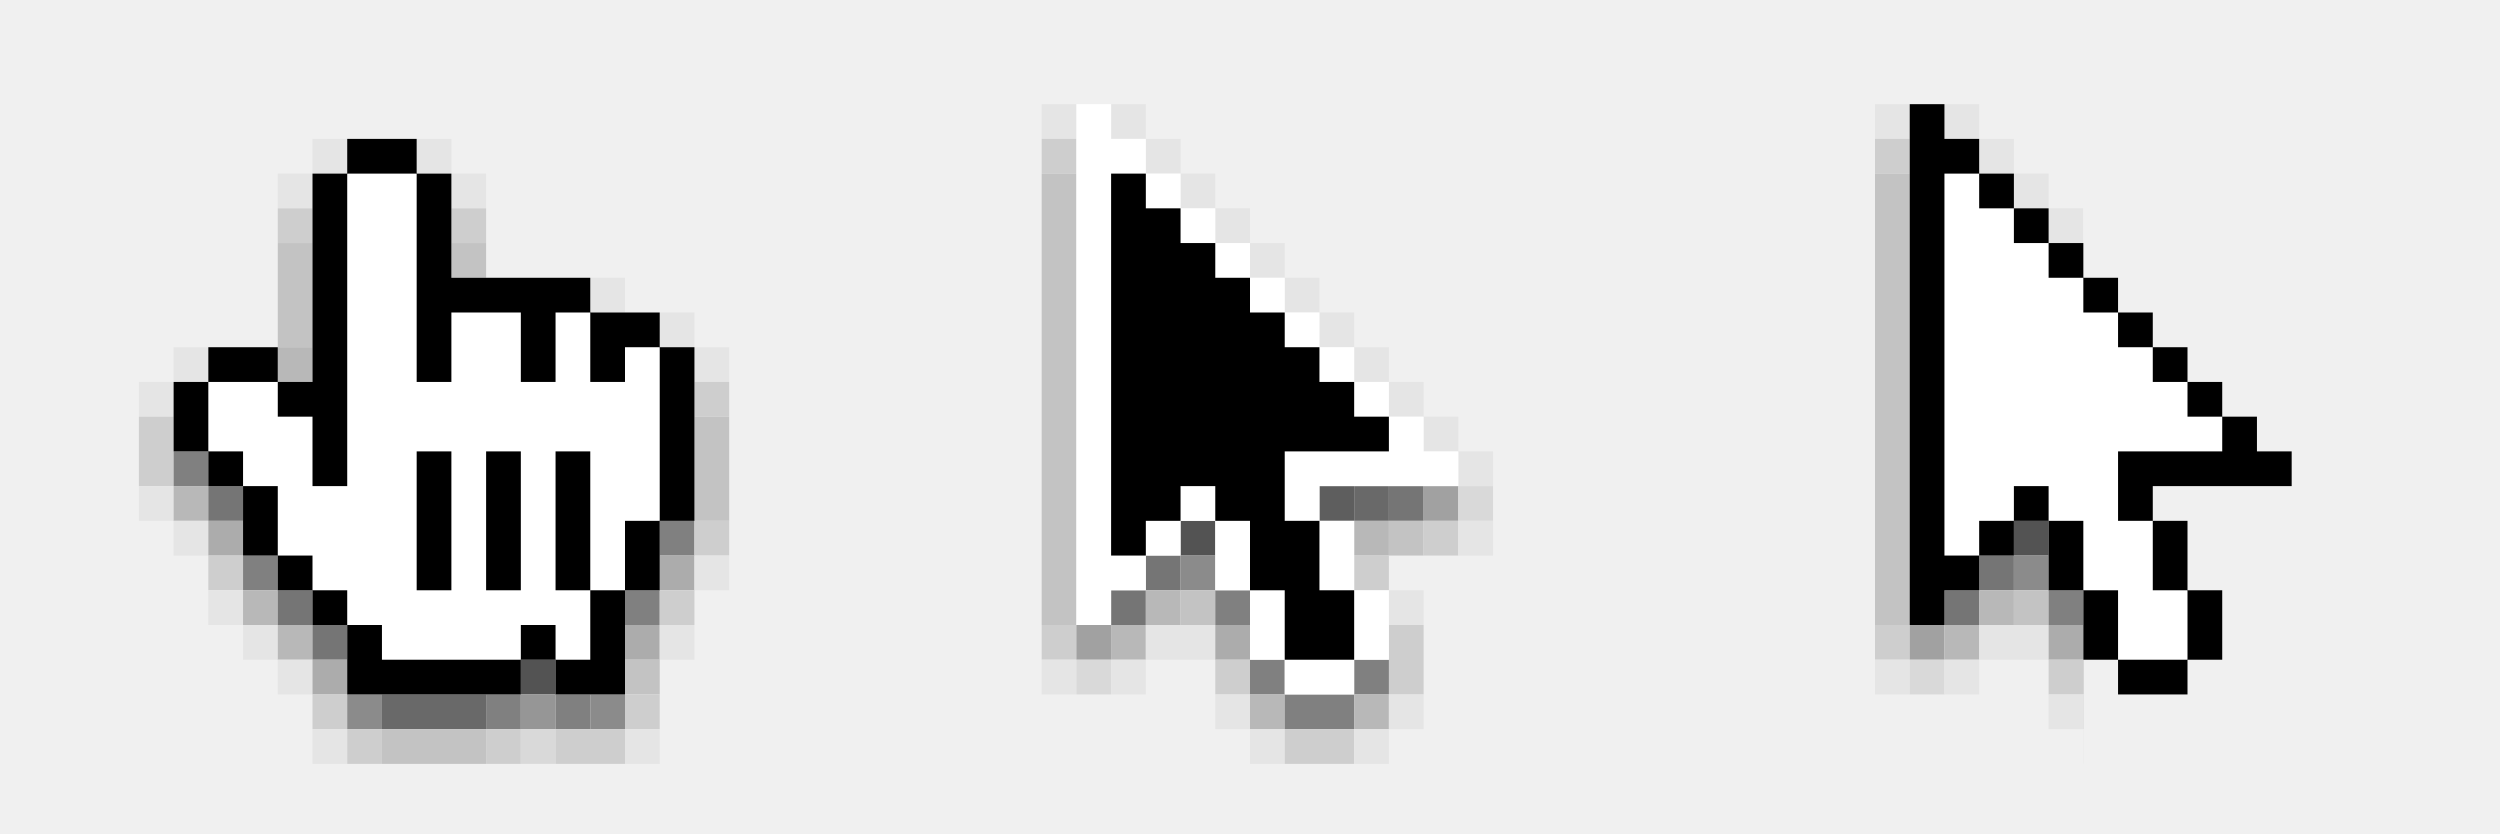
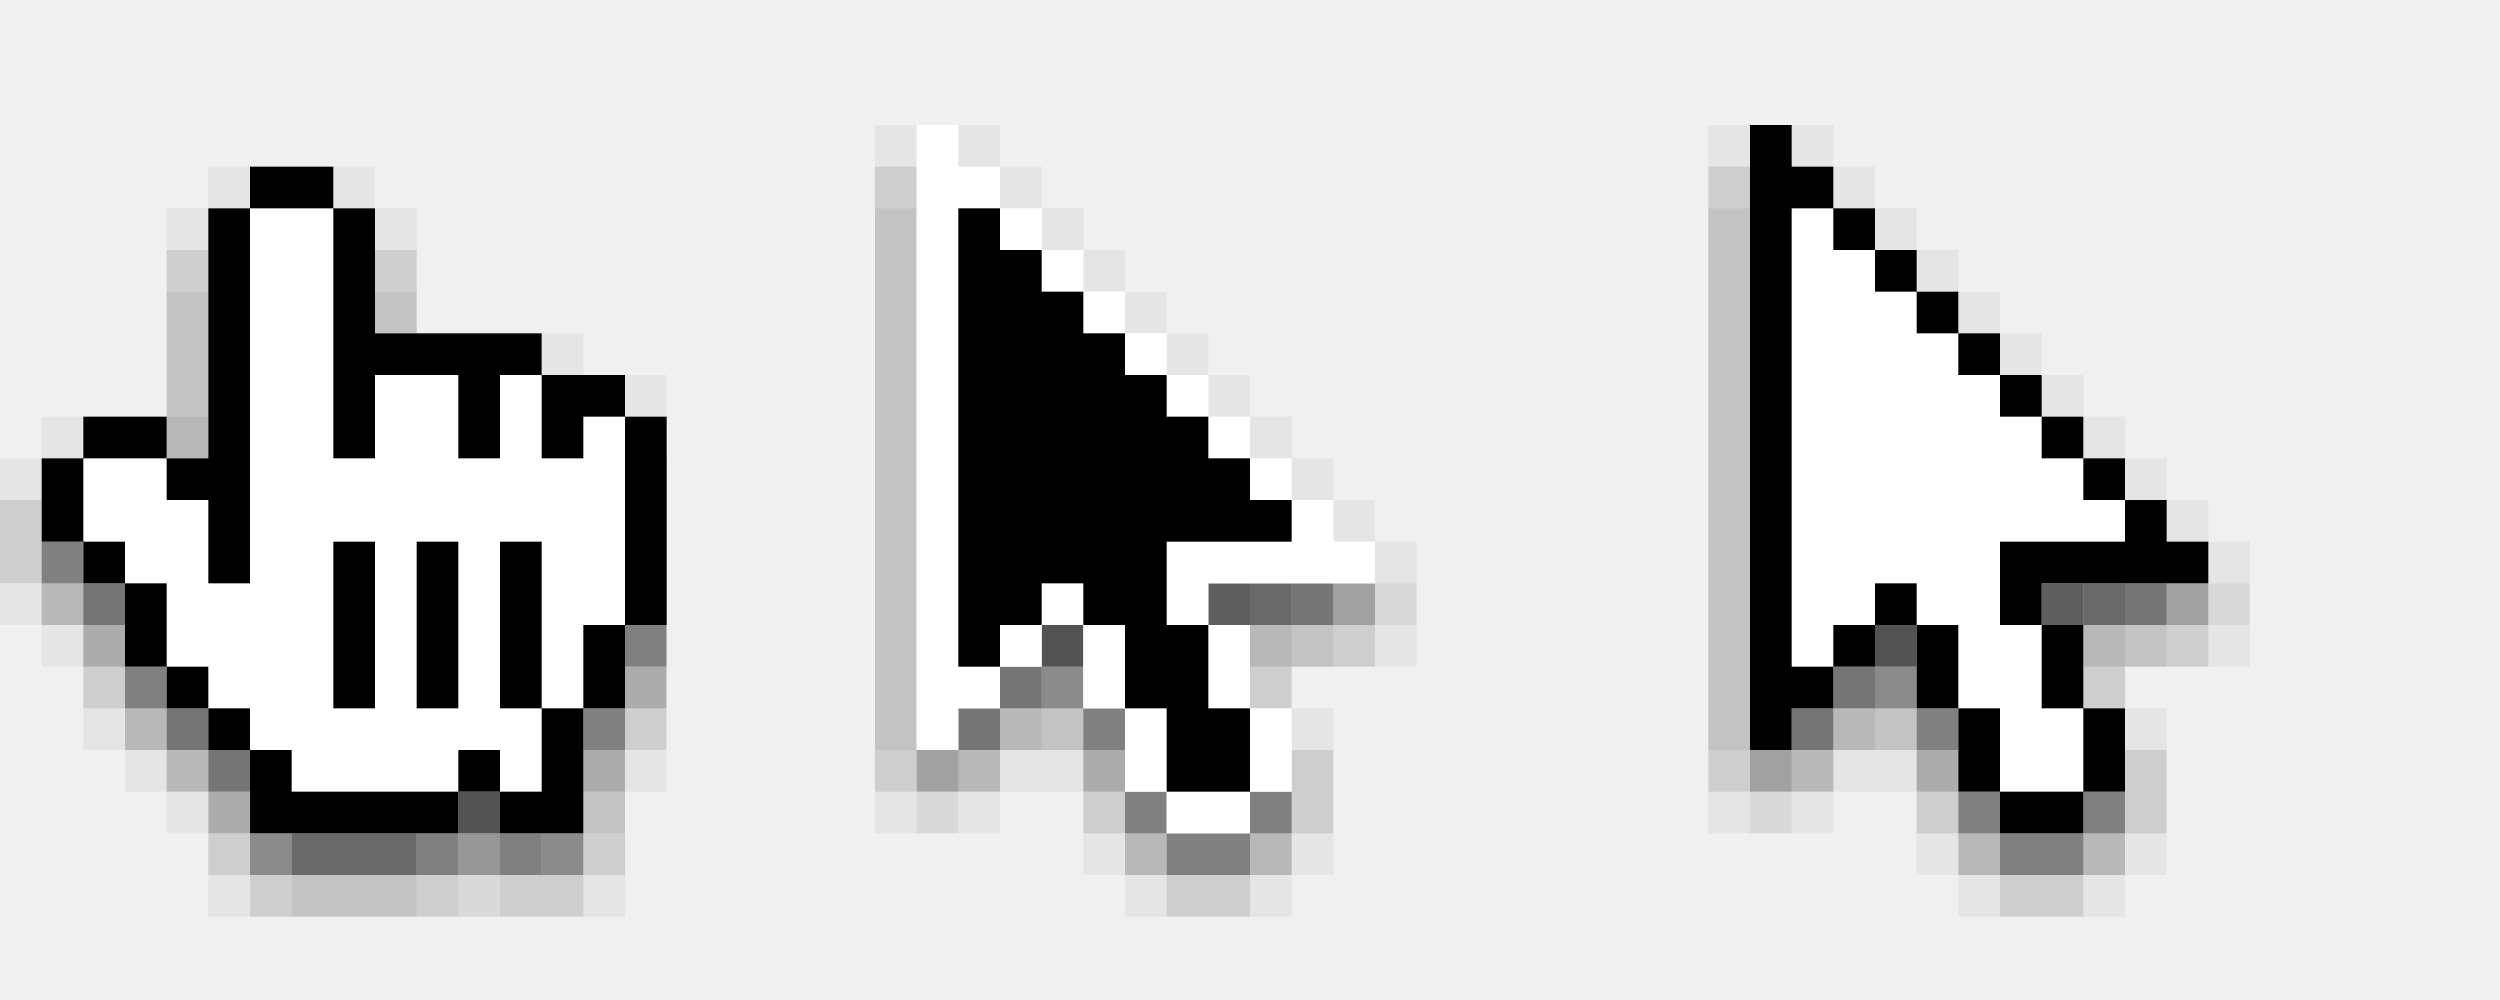
- <svg xmlns="http://www.w3.org/2000/svg" xmlns:xlink="http://www.w3.org/1999/xlink" version="1.1" x="0px" y="0px" viewBox="0 0 72 24" xml:space="preserve">
+ <svg xmlns="http://www.w3.org/2000/svg" xmlns:xlink="http://www.w3.org/1999/xlink" version="1.1" x="0px" y="0px" viewBox="0 0 60 24" xml:space="preserve">
+   <style type="text/css">
+         .g58 { opacity: 0.655; }
+         .g64 { opacity: 0.608; }
+         .g70 { opacity: 0.561; }
+         .g7c { opacity: 0.514; }
+         .g88 { opacity: 0.467; }
+         .g94 { opacity: 0.420; }
+         .g9f { opacity: 0.376; }
+         .gab { opacity: 0.329; }
+         .gb7 { opacity: 0.282; }
+         .gc3 { opacity: 0.235; }
+         .gcf { opacity: 0.188; }
+         .gdb { opacity: 0.141; }
+         .ge7 { opacity: 0.094; }
+         .gf3 { opacity: 0.047; }
+     </style>
  <defs>
-     <symbol id="white-arrow-shadow">
-       <path fill="#F3F3F3" d="M1,3h1v1H1V3z" />
-       <path fill="#F3F3F3" d="M3,3h1v1H3V3z" />
-       <path fill="#DBDBDB" d="M1,4h1v1H1V4z" />
-       <path fill="#F3F3F3" d="M4,4h1v1H4V4z" />
-       <path fill="#CFCFCF" d="M1,5h1v13H1V5z" />
-       <path fill="#F3F3F3" d="M5,5h1v1H5V5z" />
-       <path fill="#F3F3F3" d="M6,6h1v1H6V6z" />
-       <path fill="#F3F3F3" d="M7,7h1v1H7V7z" />
-       <path fill="#F3F3F3" d="M8,8h1v1H8V8z" />
-       <path fill="#F3F3F3" d="M9,9h1v1H9V9z" />
-       <path fill="#F3F3F3" d="M10,10h1v1h-1V10z" />
-       <path fill="#F3F3F3" d="M11,11h1v1h-1V11z" />
-       <path fill="#F3F3F3" d="M12,12h1v1h-1V12z" />
-       <path fill="#F3F3F3" d="M13,13h1v1h-1V13z" />
-       <path fill="#646464" d="M9,14h1v1H9V14z" />
-       <path fill="#707070" d="M10,14h1v1h-1V14z" />
-       <path fill="#7C7C7C" d="M11,14h1v1h-1V14z" />
-       <path fill="#ABABAB" d="M12,14h1v1h-1V14z" />
-       <path fill="#E7E7E7" d="M13,14h1v1h-1V14z" />
-       <path fill="#585858" d="M5,15h1v1H5V15z" />
-       <path fill="#C3C3C3" d="M10,15h1v1h-1V15z" />
-       <path fill="#CFCFCF" d="M11,15h1v1h-1V15z" />
-       <path fill="#DBDBDB" d="M12,15h1v1h-1V15z" />
-       <path fill="#F3F3F3" d="M13,15h1v1h-1V15z" />
-       <path fill="#7C7C7C" d="M4,16h1v1H4V16z" />
-       <path fill="#949494" d="M5,16h1v1H5V16z" />
-       <path fill="#DBDBDB" d="M10,16h1v1h-1V16z" />
-       <path fill="#7C7C7C" d="M3,17h1v1H3V17z" />
-       <path fill="#C3C3C3" d="M4,17h1v1H4V17z" />
-       <path fill="#CFCFCF" d="M5,17h1v1H5V17z" />
-       <path fill="#888888" d="M6,17h1v1H6V17z" />
-       <path fill="#F3F3F3" d="M11,17h1v1h-1V17z" />
-       <path fill="#DBDBDB" d="M1,18h1v1H1V18z" />
-       <path fill="#ABABAB" d="M2,18h1v1H2V18z" />
-       <path fill="#C3C3C3" d="M3,18h1v1H3V18z" />
-       <path fill="#F3F3F3" d="M4,18h2v1H4V18z" />
-       <path fill="#B7B7B7" d="M6,18h1v1H6V18z" />
-       <path fill="#DBDBDB" d="M11,18h1v2h-1V18z" />
-       <path fill="#F3F3F3" d="M1,19h1v1H1V19z" />
-       <path fill="#E7E7E7" d="M2,19h1v1H2V19z" />
-       <path fill="#F3F3F3" d="M3,19h1v1H3V19z" />
-       <path fill="#DBDBDB" d="M6,19h1v1H6V19z" />
-       <path fill="#888888" d="M7,19h1v1H7V19z" />
-       <path fill="#888888" d="M10,19h1v1h-1V19z" />
-       <path fill="#F3F3F3" d="M6,20h1v1H6V20z" />
-       <path fill="#C3C3C3" d="M7,20h1v1H7V20z" />
-       <path fill="#888888" d="M8,20h2v1H8V20z" />
-       <path fill="#C3C3C3" d="M10,20h1v1h-1V20z" />
-       <path fill="#F3F3F3" d="M11,20h1v1h-1V20z" />
-       <path fill="#F3F3F3" d="M7,21h1v1H7V21z" />
-       <path fill="#DBDBDB" d="M8,21h2v1H8V21z" />
-       <path fill="#F3F3F3" d="M10,21h1v1h-1V21z" />
-     </symbol>
-     <symbol id="white-arrow-main">
+     <symbol id="white-arrow-shadow" viewBox="0 0 16 24">
+       <path class="g58" d="M5,15h1v1H5V15z" />
+       <path class="g64" d="M9,14h1v1H9V14z" />
+       <path class="g70" d="M10,14h1v1h-1V14z" />
+       <path class="g7c" d="M11,14h1v1h-1V14z" />
+       <path class="g7c" d="M3,17h1v1H3V17z" />
+       <path class="g7c" d="M4,16h1v1H4V16z" />
+       <path class="g88" d="M10,19h1v1h-1V19z" />
+       <path class="g88" d="M6,17h1v1H6V17z" />
+       <path class="g88" d="M7,19h1v1H7V19z" />
+       <path class="g88" d="M8,20h2v1H8V20z" />
+       <path class="g94" d="M5,16h1v1H5V16z" />
+       <path class="gab" d="M12,14h1v1h-1V14z" />
+       <path class="gab" d="M2,18h1v1H2V18z" />
+       <path class="gb7" d="M6,18h1v1H6V18z" />
+       <path class="gc3" d="M10,15h1v1h-1V15z" />
+       <path class="gc3" d="M10,20h1v1h-1V20z" />
+       <path class="gc3" d="M3,18h1v1H3V18z" />
+       <path class="gc3" d="M4,17h1v1H4V17z" />
+       <path class="gc3" d="M7,20h1v1H7V20z" />
+       <path class="gcf" d="M1,5h1v13H1V5z" />
+       <path class="gcf" d="M11,15h1v1h-1V15z" />
+       <path class="gcf" d="M5,17h1v1H5V17z" />
+       <path class="gdb" d="M1,18h1v1H1V18z" />
+       <path class="gdb" d="M1,4h1v1H1V4z" />
+       <path class="gdb" d="M10,16h1v1h-1V16z" />
+       <path class="gdb" d="M11,18h1v2h-1V18z" />
+       <path class="gdb" d="M12,15h1v1h-1V15z" />
+       <path class="gdb" d="M6,19h1v1H6V19z" />
+       <path class="gdb" d="M8,21h2v1H8V21z" />
+       <path class="ge7" d="M13,14h1v1h-1V14z" />
+       <path class="ge7" d="M2,19h1v1H2V19z" />
+       <path class="gf3" d="M1,19h1v1H1V19z" />
+       <path class="gf3" d="M1,3h1v1H1V3z" />
+       <path class="gf3" d="M10,10h1v1h-1V10z" />
+       <path class="gf3" d="M10,21h1v1h-1V21z" />
+       <path class="gf3" d="M11,11h1v1h-1V11z" />
+       <path class="gf3" d="M11,17h1v1h-1V17z" />
+       <path class="gf3" d="M11,20h1v1h-1V20z" />
+       <path class="gf3" d="M12,12h1v1h-1V12z" />
+       <path class="gf3" d="M13,13h1v1h-1V13z" />
+       <path class="gf3" d="M13,15h1v1h-1V15z" />
+       <path class="gf3" d="M3,19h1v1H3V19z" />
+       <path class="gf3" d="M3,3h1v1H3V3z" />
+       <path class="gf3" d="M4,18h2v1H4V18z" />
+       <path class="gf3" d="M4,4h1v1H4V4z" />
+       <path class="gf3" d="M5,5h1v1H5V5z" />
+       <path class="gf3" d="M6,20h1v1H6V20z" />
+       <path class="gf3" d="M6,6h1v1H6V6z" />
+       <path class="gf3" d="M7,21h1v1H7V21z" />
+       <path class="gf3" d="M7,7h1v1H7V7z" />
+       <path class="gf3" d="M8,8h1v1H8V8z" />
+       <path class="gf3" d="M9,9h1v1H9V9z" />
+     </symbol>
+     <symbol id="white-arrow-main" viewBox="0 0 16 24">
      <polygon points="13,14 13,13 12,13 12,12 11,12 11,11 10,11 10,10 9,10 9,9 8,9 8,8 7,8 7,7 6,7 6,6 5,6 5,5 4,5 4,4 3,4 3,3                  2,3 2,18 3,18 3,17 4,17 4,16 5,16 5,15 6,15 6,17 7,17 7,19 8,19 8,20 10,20 10,19 11,19 11,17 10,17 10,15 9,15 9,14          " />
      <path fill="#FFFFFF" d="M3,5h1v1h1v1h1v1h1v1h1v1h1v1h1v1h1v1H8v2h1v2h1v2H8v-2H7v-2H6v-1H5v1H4v1H3V5z" />
    </symbol>
-     <symbol id="hand-shadow">
-       <path fill="#F3F3F3" d="M5,4h1v1H5V4z" />
-       <path fill="#F3F3F3" d="M8,4h1v1H8V4z" />
-       <path fill="#F3F3F3" d="M4,5h1v1H4V5z" />
-       <path fill="#F3F3F3" d="M9,5h1v1H9V5z" />
-       <path fill="#DBDBDB" d="M4,6h1v1H4V6z" />
-       <path fill="#DBDBDB" d="M9,6h1v1H9V6z" />
-       <path fill="#CFCFCF" d="M4,7h1v3H4V7z" />
-       <path fill="#CFCFCF" d="M9,7h1v1H9V7z" />
-       <path fill="#F3F3F3" d="M13,8h1v1h-1V8z" />
-       <path fill="#F3F3F3" d="M15,9h1v1h-1V9z" />
-       <path fill="#F3F3F3" d="M1,10h1v1H1V10z" />
-       <path fill="#C3C3C3" d="M4,10h1v1H4V10z" />
-       <path fill="#F3F3F3" d="M16,10h1v1h-1V10z" />
-       <path fill="#F3F3F3" d="M0,11h1v1H0V11z" />
-       <path fill="#DBDBDB" d="M16,11h1v1h-1V11z" />
-       <path fill="#DBDBDB" d="M0,12h1v2H0V12z" />
-       <path fill="#CFCFCF" d="M16,12h1v3h-1V12z" />
-       <path fill="#888888" d="M1,13h1v1H1V13z" />
-       <path fill="#F3F3F3" d="M0,14h1v1H0V14z" />
-       <path fill="#C3C3C3" d="M1,14h1v1H1V14z" />
-       <path fill="#7C7C7C" d="M2,14h1v1H2V14z" />
-       <path fill="#F3F3F3" d="M1,15h1v1H1V15z" />
-       <path fill="#B7B7B7" d="M2,15h1v1H2V15z" />
-       <path fill="#888888" d="M15,15h1v1h-1V15z" />
-       <path fill="#DBDBDB" d="M16,15h1v1h-1V15z" />
-       <path fill="#DBDBDB" d="M2,16h1v1H2V16z" />
-       <path fill="#888888" d="M3,16h1v1H3V16z" />
-       <path fill="#B7B7B7" d="M15,16h1v1h-1V16z" />
-       <path fill="#F3F3F3" d="M16,16h1v1h-1V16z" />
-       <path fill="#F3F3F3" d="M2,17h1v1H2V17z" />
-       <path fill="#C3C3C3" d="M3,17h1v1H3V17z" />
-       <path fill="#7C7C7C" d="M4,17h1v1H4V17z" />
-       <path fill="#888888" d="M14,17h1v1h-1V17z" />
-       <path fill="#DBDBDB" d="M15,17h1v1h-1V17z" />
-       <path fill="#F3F3F3" d="M3,18h1v1H3V18z" />
-       <path fill="#C3C3C3" d="M4,18h1v1H4V18z" />
-       <path fill="#7C7C7C" d="M5,18h1v1H5V18z" />
-       <path fill="#B7B7B7" d="M14,18h1v1h-1V18z" />
-       <path fill="#F3F3F3" d="M15,18h1v1h-1V18z" />
-       <path fill="#F3F3F3" d="M4,19h1v1H4V19z" />
-       <path fill="#B7B7B7" d="M5,19h1v1H5V19z" />
-       <path fill="#585858" d="M11,19h1v1h-1V19z" />
-       <path fill="#CFCFCF" d="M14,19h1v1h-1V19z" />
-       <path fill="#DBDBDB" d="M5,20h1v1H5V20z" />
-       <path fill="#949494" d="M6,20h1v1H6V20z" />
-       <path fill="#707070" d="M7,20h3v1H7V20z" />
-       <path fill="#888888" d="M10,20h1v1h-1V20z" />
-       <path fill="#9F9F9F" d="M11,20h1v1h-1V20z" />
-       <path fill="#888888" d="M12,20h1v1h-1V20z" />
-       <path fill="#949494" d="M13,20h1v1h-1V20z" />
-       <path fill="#DBDBDB" d="M14,20h1v1h-1V20z" />
-       <path fill="#F3F3F3" d="M5,21h1v1H5V21z" />
-       <path fill="#DBDBDB" d="M6,21h1v1H6V21z" />
-       <path fill="#CFCFCF" d="M7,21h3v1H7V21z" />
-       <path fill="#DBDBDB" d="M10,21h1v1h-1V21z" />
-       <path fill="#E7E7E7" d="M11,21h1v1h-1V21z" />
-       <path fill="#DBDBDB" d="M12,21h2v1h-2V21z" />
-       <path fill="#F3F3F3" d="M14,21h1v1h-1V21z" />
-     </symbol>
-     <symbol id="hand-main">
+     <symbol id="hand-shadow" viewBox="0 0 16 24">
+       <path class="g58" d="M11,19h1v1h-1V19z" />
+       <path class="g70" d="M7,20h3v1H7V20z" />
+       <path class="g7c" d="M2,14h1v1H2V14z" />
+       <path class="g7c" d="M4,17h1v1H4V17z" />
+       <path class="g7c" d="M5,18h1v1H5V18z" />
+       <path class="g88" d="M1,13h1v1H1V13z" />
+       <path class="g88" d="M10,20h1v1h-1V20z" />
+       <path class="g88" d="M12,20h1v1h-1V20z" />
+       <path class="g88" d="M14,17h1v1h-1V17z" />
+       <path class="g88" d="M15,15h1v1h-1V15z" />
+       <path class="g88" d="M3,16h1v1H3V16z" />
+       <path class="g94" d="M13,20h1v1h-1V20z" />
+       <path class="g94" d="M6,20h1v1H6V20z" />
+       <path class="g9f" d="M11,20h1v1h-1V20z" />
+       <path class="gb7" d="M14,18h1v1h-1V18z" />
+       <path class="gb7" d="M15,16h1v1h-1V16z" />
+       <path class="gb7" d="M2,15h1v1H2V15z" />
+       <path class="gb7" d="M5,19h1v1H5V19z" />
+       <path class="gc3" d="M1,14h1v1H1V14z" />
+       <path class="gc3" d="M3,17h1v1H3V17z" />
+       <path class="gc3" d="M4,10h1v1H4V10z" />
+       <path class="gc3" d="M4,18h1v1H4V18z" />
+       <path class="gcf" d="M14,19h1v1h-1V19z" />
+       <path class="gcf" d="M16,12h1v3h-1V12z" />
+       <path class="gcf" d="M4,7h1v3H4V7z" />
+       <path class="gcf" d="M7,21h3v1H7V21z" />
+       <path class="gcf" d="M9,7h1v1H9V7z" />
+       <path class="gdb" d="M0,12h1v2H0V12z" />
+       <path class="gdb" d="M10,21h1v1h-1V21z" />
+       <path class="gdb" d="M12,21h2v1h-2V21z" />
+       <path class="gdb" d="M14,20h1v1h-1V20z" />
+       <path class="gdb" d="M15,17h1v1h-1V17z" />
+       <path class="gdb" d="M16,11h1v1h-1V11z" />
+       <path class="gdb" d="M16,15h1v1h-1V15z" />
+       <path class="gdb" d="M2,16h1v1H2V16z" />
+       <path class="gdb" d="M4,6h1v1H4V6z" />
+       <path class="gdb" d="M5,20h1v1H5V20z" />
+       <path class="gdb" d="M6,21h1v1H6V21z" />
+       <path class="gdb" d="M9,6h1v1H9V6z" />
+       <path class="ge7" d="M11,21h1v1h-1V21z" />
+       <path class="gf3" d="M0,11h1v1H0V11z" />
+       <path class="gf3" d="M0,14h1v1H0V14z" />
+       <path class="gf3" d="M1,10h1v1H1V10z" />
+       <path class="gf3" d="M1,15h1v1H1V15z" />
+       <path class="gf3" d="M13,8h1v1h-1V8z" />
+       <path class="gf3" d="M14,21h1v1h-1V21z" />
+       <path class="gf3" d="M15,18h1v1h-1V18z" />
+       <path class="gf3" d="M15,9h1v1h-1V9z" />
+       <path class="gf3" d="M16,10h1v1h-1V10z" />
+       <path class="gf3" d="M16,16h1v1h-1V16z" />
+       <path class="gf3" d="M2,17h1v1H2V17z" />
+       <path class="gf3" d="M3,18h1v1H3V18z" />
+       <path class="gf3" d="M4,19h1v1H4V19z" />
+       <path class="gf3" d="M4,5h1v1H4V5z" />
+       <path class="gf3" d="M5,21h1v1H5V21z" />
+       <path class="gf3" d="M5,4h1v1H5V4z" />
+       <path class="gf3" d="M8,4h1v1H8V4z" />
+       <path class="gf3" d="M9,5h1v1H9V5z" />
+     </symbol>
+     <symbol id="hand-main" viewBox="0 0 16 24">
      <polygon points="15,10 15,9 13,9 13,8 9,8 9,5 8,5 8,4 6,4 6,5 5,5 5,11 4,11 4,10 2,10 2,11 1,11 1,13 2,13 2,14 3,14 3,16 4,16 4,17 5,17 5,18 6,18 6,20 11,20 11,19 12,19 12,20 14,20 14,17 15,17 15,15 16,15 16,10" />
      <path fill="#FFFFFF" d="M14,10v1h-1V9h-1v2h-1V9H9v2H8V5H6v9H5v-2H4v-1H2v2h1v1h1v2h1v1h1v1h1v1h4v-1h1v1h1v-2h-1v-4h1v4h1v-2h1v-5H14z M9,17H8v-4h1V17z M11,17h-1v-4h1V17z" />
    </symbol>
-     <symbol id="black-arrow-shadow">
-       <path fill="#F3F3F3" d="M1,3h1v1H1V3z" />
-       <path fill="#F3F3F3" d="M3,3h1v1H3V3z" />
-       <path fill="#DBDBDB" d="M1,4h1v1H1V4z" />
-       <path fill="#F3F3F3" d="M4,4h1v1H4V4z" />
-       <path fill="#CFCFCF" d="M1,5h1v13H1V5z" />
-       <path fill="#F3F3F3" d="M5,5h1v1H5V5z" />
-       <path fill="#F3F3F3" d="M6,6h1v1H6V6z" />
-       <path fill="#F3F3F3" d="M7,7h1v1H7V7z" />
-       <path fill="#F3F3F3" d="M8,8h1v1H8V8z" />
-       <path fill="#F3F3F3" d="M9,9h1v1H9V9z" />
-       <path fill="#F3F3F3" d="M10,10h1v1h-1V10z" />
-       <path fill="#F3F3F3" d="M11,11h1v1h-1V11z" />
-       <path fill="#F3F3F3" d="M12,12h1v1h-1V12z" />
-       <path fill="#F3F3F3" d="M13,13h1v1h-1V13z" />
-       <path fill="#646464" d="M9,14h1v1H9V14z" />
-       <path fill="#707070" d="M10,14h1v1h-1V14z" />
-       <path fill="#7C7C7C" d="M11,14h1v1h-1V14z" />
-       <path fill="#ABABAB" d="M12,14h1v1h-1V14z" />
-       <path fill="#E7E7E7" d="M13,14h1v1h-1V14z" />
-       <path fill="#585858" d="M5,15h1v1H5V15z" />
-       <path fill="#C3C3C3" d="M10,15h1v1h-1V15z" />
-       <path fill="#CFCFCF" d="M11,15h1v1h-1V15z" />
-       <path fill="#DBDBDB" d="M12,15h1v1h-1V15z" />
-       <path fill="#F3F3F3" d="M13,15h1v1h-1V15z" />
-       <path fill="#7C7C7C" d="M4,16h1v1H4V16z" />
-       <path fill="#949494" d="M5,16h1v1H5V16z" />
-       <path fill="#DBDBDB" d="M10,16h1v1h-1V16z" />
-       <path fill="#7C7C7C" d="M3,17h1v1H3V17z" />
-       <path fill="#C3C3C3" d="M4,17h1v1H4V17z" />
-       <path fill="#CFCFCF" d="M5,17h1v1H5V17z" />
-       <path fill="#888888" d="M6,17h1v1H6V17z" />
-       <path fill="#F3F3F3" d="M11,17h1v1h-1V17z" />
-       <path fill="#DBDBDB" d="M1,18h1v1H1V18z" />
-       <path fill="#ABABAB" d="M2,18h1v1H2V18z" />
-       <path fill="#C3C3C3" d="M3,18h1v1H3V18z" />
-       <path fill="#F3F3F3" d="M4,18h2v1H4V18z" />
-       <path fill="#B7B7B7" d="M6,18h1v1H6V18z" />
-       <path fill="#DBDBDB" d="M11,18h1v2h-1V18z" />
-       <path fill="#F3F3F3" d="M1,19h1v1H1V19z" />
-       <path fill="#E7E7E7" d="M2,19h1v1H2V19z" />
-       <path fill="#F3F3F3" d="M3,19h1v1H3V19z" />
-       <path fill="#DBDBDB" d="M6,19h1v1H6V19z" />
-       <path fill="#888888" d="M7,19h1v1H7V19z" />
-       <path fill="#888888" d="M10,19h1v1h-1V19z" />
-       <path fill="#F3F3F3" d="M6,20h1v1H6V20z" />
-       <path fill="#C3C3C3" d="M7,20h1v1H7V20z" />
-       <path fill="#888888" d="M8,20h2v1H8V20z" />
-       <path fill="#C3C3C3" d="M10,20h1v1h-1V20z" />
-       <path fill="#F3F3F3" d="M11,20h1v1h-1V20z" />
-       <path fill="#F3F3F3" d="M7,21h1v1H7V21z" />
-       <path fill="#DBDBDB" d="M8,21h2v1H8V21z" />
-       <path fill="#F3F3F3" d="M10,21h1v1h-1V21z" />
-     </symbol>
-     <symbol id="black-arrow-main">
-       <polygon fill="#FFFFFF" points="13,14 13,13 12,13 12,12 11,12 11,11 10,11 10,10 9,10 9,9 8,9 8,8 7,8 7,7 6,7 6,6 5,6 5,5 4,5 4,4 3,4 3,3 2,3 2,18 3,18 3,17 4,17 4,16 5,16 5,15 6,15 6,17 7,17 7,19 8,19 8,20 10,20 10,19 11,19 11,17 10,17 10,15 9,15 9,14             " />
+     <symbol id="black-arrow-shadow" viewBox="0 0 16 24">
+       <path class="g58" d="M5,15h1v1H5V15z" />
+       <path class="g64" d="M9,14h1v1H9V14z" />
+       <path class="g70" d="M10,14h1v1h-1V14z" />
+       <path class="g7c" d="M11,14h1v1h-1V14z" />
+       <path class="g7c" d="M3,17h1v1H3V17z" />
+       <path class="g7c" d="M4,16h1v1H4V16z" />
+       <path class="g88" d="M10,19h1v1h-1V19z" />
+       <path class="g88" d="M6,17h1v1H6V17z" />
+       <path class="g88" d="M7,19h1v1H7V19z" />
+       <path class="g88" d="M8,20h2v1H8V20z" />
+       <path class="g94" d="M5,16h1v1H5V16z" />
+       <path class="gab" d="M12,14h1v1h-1V14z" />
+       <path class="gab" d="M2,18h1v1H2V18z" />
+       <path class="gb7" d="M6,18h1v1H6V18z" />
+       <path class="gc3" d="M10,15h1v1h-1V15z" />
+       <path class="gc3" d="M10,20h1v1h-1V20z" />
+       <path class="gc3" d="M3,18h1v1H3V18z" />
+       <path class="gc3" d="M4,17h1v1H4V17z" />
+       <path class="gc3" d="M7,20h1v1H7V20z" />
+       <path class="gcf" d="M1,5h1v13H1V5z" />
+       <path class="gcf" d="M11,15h1v1h-1V15z" />
+       <path class="gcf" d="M5,17h1v1H5V17z" />
+       <path class="gdb" d="M1,18h1v1H1V18z" />
+       <path class="gdb" d="M1,4h1v1H1V4z" />
+       <path class="gdb" d="M10,16h1v1h-1V16z" />
+       <path class="gdb" d="M11,18h1v2h-1V18z" />
+       <path class="gdb" d="M12,15h1v1h-1V15z" />
+       <path class="gdb" d="M6,19h1v1H6V19z" />
+       <path class="gdb" d="M8,21h2v1H8V21z" />
+       <path class="ge7" d="M13,14h1v1h-1V14z" />
+       <path class="ge7" d="M2,19h1v1H2V19z" />
+       <path class="gf3" d="M1,19h1v1H1V19z" />
+       <path class="gf3" d="M1,3h1v1H1V3z" />
+       <path class="gf3" d="M10,10h1v1h-1V10z" />
+       <path class="gf3" d="M10,21h1v1h-1V21z" />
+       <path class="gf3" d="M11,11h1v1h-1V11z" />
+       <path class="gf3" d="M11,17h1v1h-1V17z" />
+       <path class="gf3" d="M11,20h1v1h-1V20z" />
+       <path class="gf3" d="M12,12h1v1h-1V12z" />
+       <path class="gf3" d="M13,13h1v1h-1V13z" />
+       <path class="gf3" d="M13,15h1v1h-1V15z" />
+       <path class="gf3" d="M3,19h1v1H3V19z" />
+       <path class="gf3" d="M3,3h1v1H3V3z" />
+       <path class="gf3" d="M4,18h2v1H4V18z" />
+       <path class="gf3" d="M4,4h1v1H4V4z" />
+       <path class="gf3" d="M5,5h1v1H5V5z" />
+       <path class="gf3" d="M6,20h1v1H6V20z" />
+       <path class="gf3" d="M6,6h1v1H6V6z" />
+       <path class="gf3" d="M7,21h1v1H7V21z" />
+       <path class="gf3" d="M7,7h1v1H7V7z" />
+       <path class="gf3" d="M8,8h1v1H8V8z" />
+       <path class="gf3" d="M9,9h1v1H9V9z" />
+     </symbol>
+     <symbol id="black-arrow-main" viewBox="0 0 16 24">
+       <polygon fill="#FFFFFF" points="13,14 13,13 12,13 12,12 11,12 11,11 10,11 10,10 9,10 9,9 8,9 8,8 7,8 7,7 6,7 6,6 5,6 5,5 4,5 4,4 3,4 3,3 2,3 2,18 3,18 3,17 4,17 4,16 5,16 5,15 6,15 6,17 7,17 7,19 8,19 8,20 10,20 10,19 11,19 11,17 10,17 10,15 9,15 9,14" />
      <path d="M3,5h1v1h1v1h1v1h1v1h1v1h1v1h1v1h1v1H8v2h1v2h1v2H8v-2H7v-2H6v-1H5v1H4v1H3V5z" />
    </symbol>
-     <filter id="opacity-mask-filter" filterUnits="userSpaceOnUse" x="0" y="0" width="60" height="24">
-       <feColorMatrix type="matrix" values="-1 0 0 0 1  0 -1 0 0 1  0 0 -1 0 1  0 0 0 1 0" color-interpolation-filters="sRGB" result="source" />
-     </filter>
  </defs>
-   <mask maskUnits="userSpaceOnUse" x="0" y="0" width="60" height="24" id="opacity-mask">
-     <g filter="url(#opacity-mask-filter)">
-       <use xlink:href="#hand-shadow" x="4" />
-       <use xlink:href="#black-arrow-shadow" x="29" />
-       <use xlink:href="#white-arrow-shadow" x="53" />
-     </g>
-   </mask>
-   <rect mask="url(#opacity-mask)" width="72" height="24" />
-   <use xlink:href="#hand-main" x="4" />
-   <use xlink:href="#black-arrow-main" x="29" />
-   <use xlink:href="#white-arrow-main" x="53" />
+   <g id="hand">
+     <use xlink:href="#hand-shadow" width="16" height="24" />
+     <use xlink:href="#hand-main" width="16" height="24" />
+   </g>
+   <g id="black-arrow">
+     <use xlink:href="#black-arrow-shadow" x="20" width="16" height="24" />
+     <use xlink:href="#black-arrow-main" x="20" width="16" height="24" />
+   </g>
+   <g id="white-arrow">
+     <use xlink:href="#white-arrow-shadow" x="40" width="16" height="24" />
+     <use xlink:href="#white-arrow-main" x="40" width="16" height="24" />
+   </g>
</svg>
